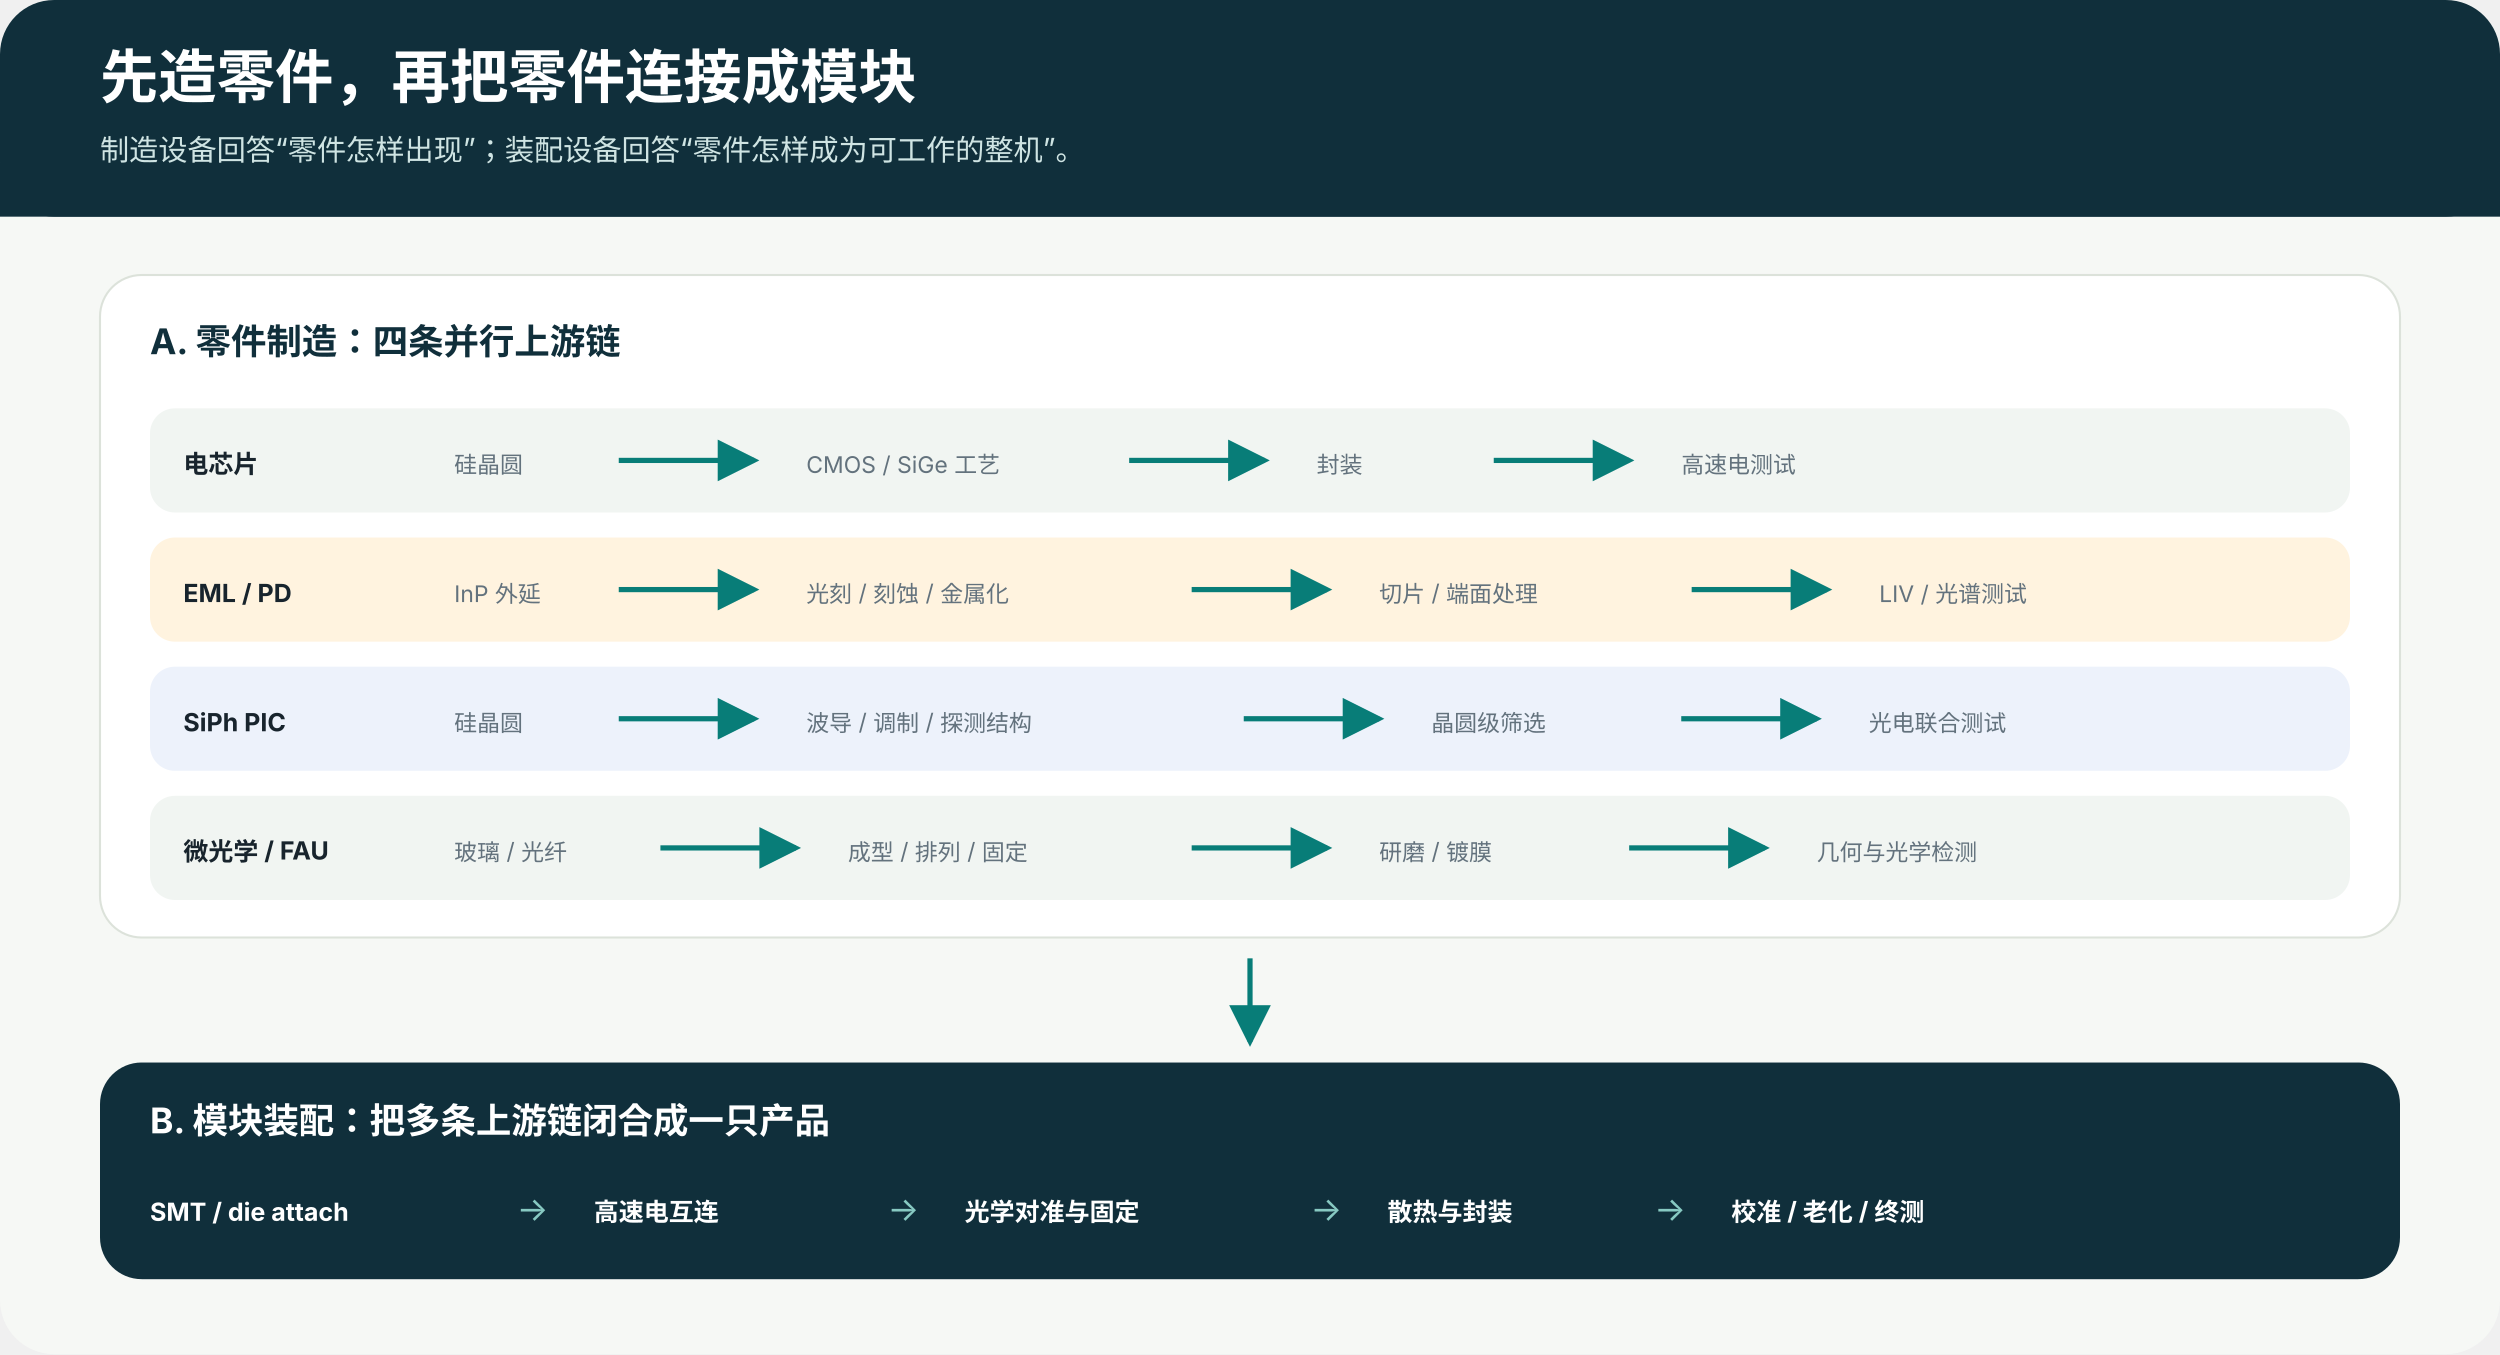
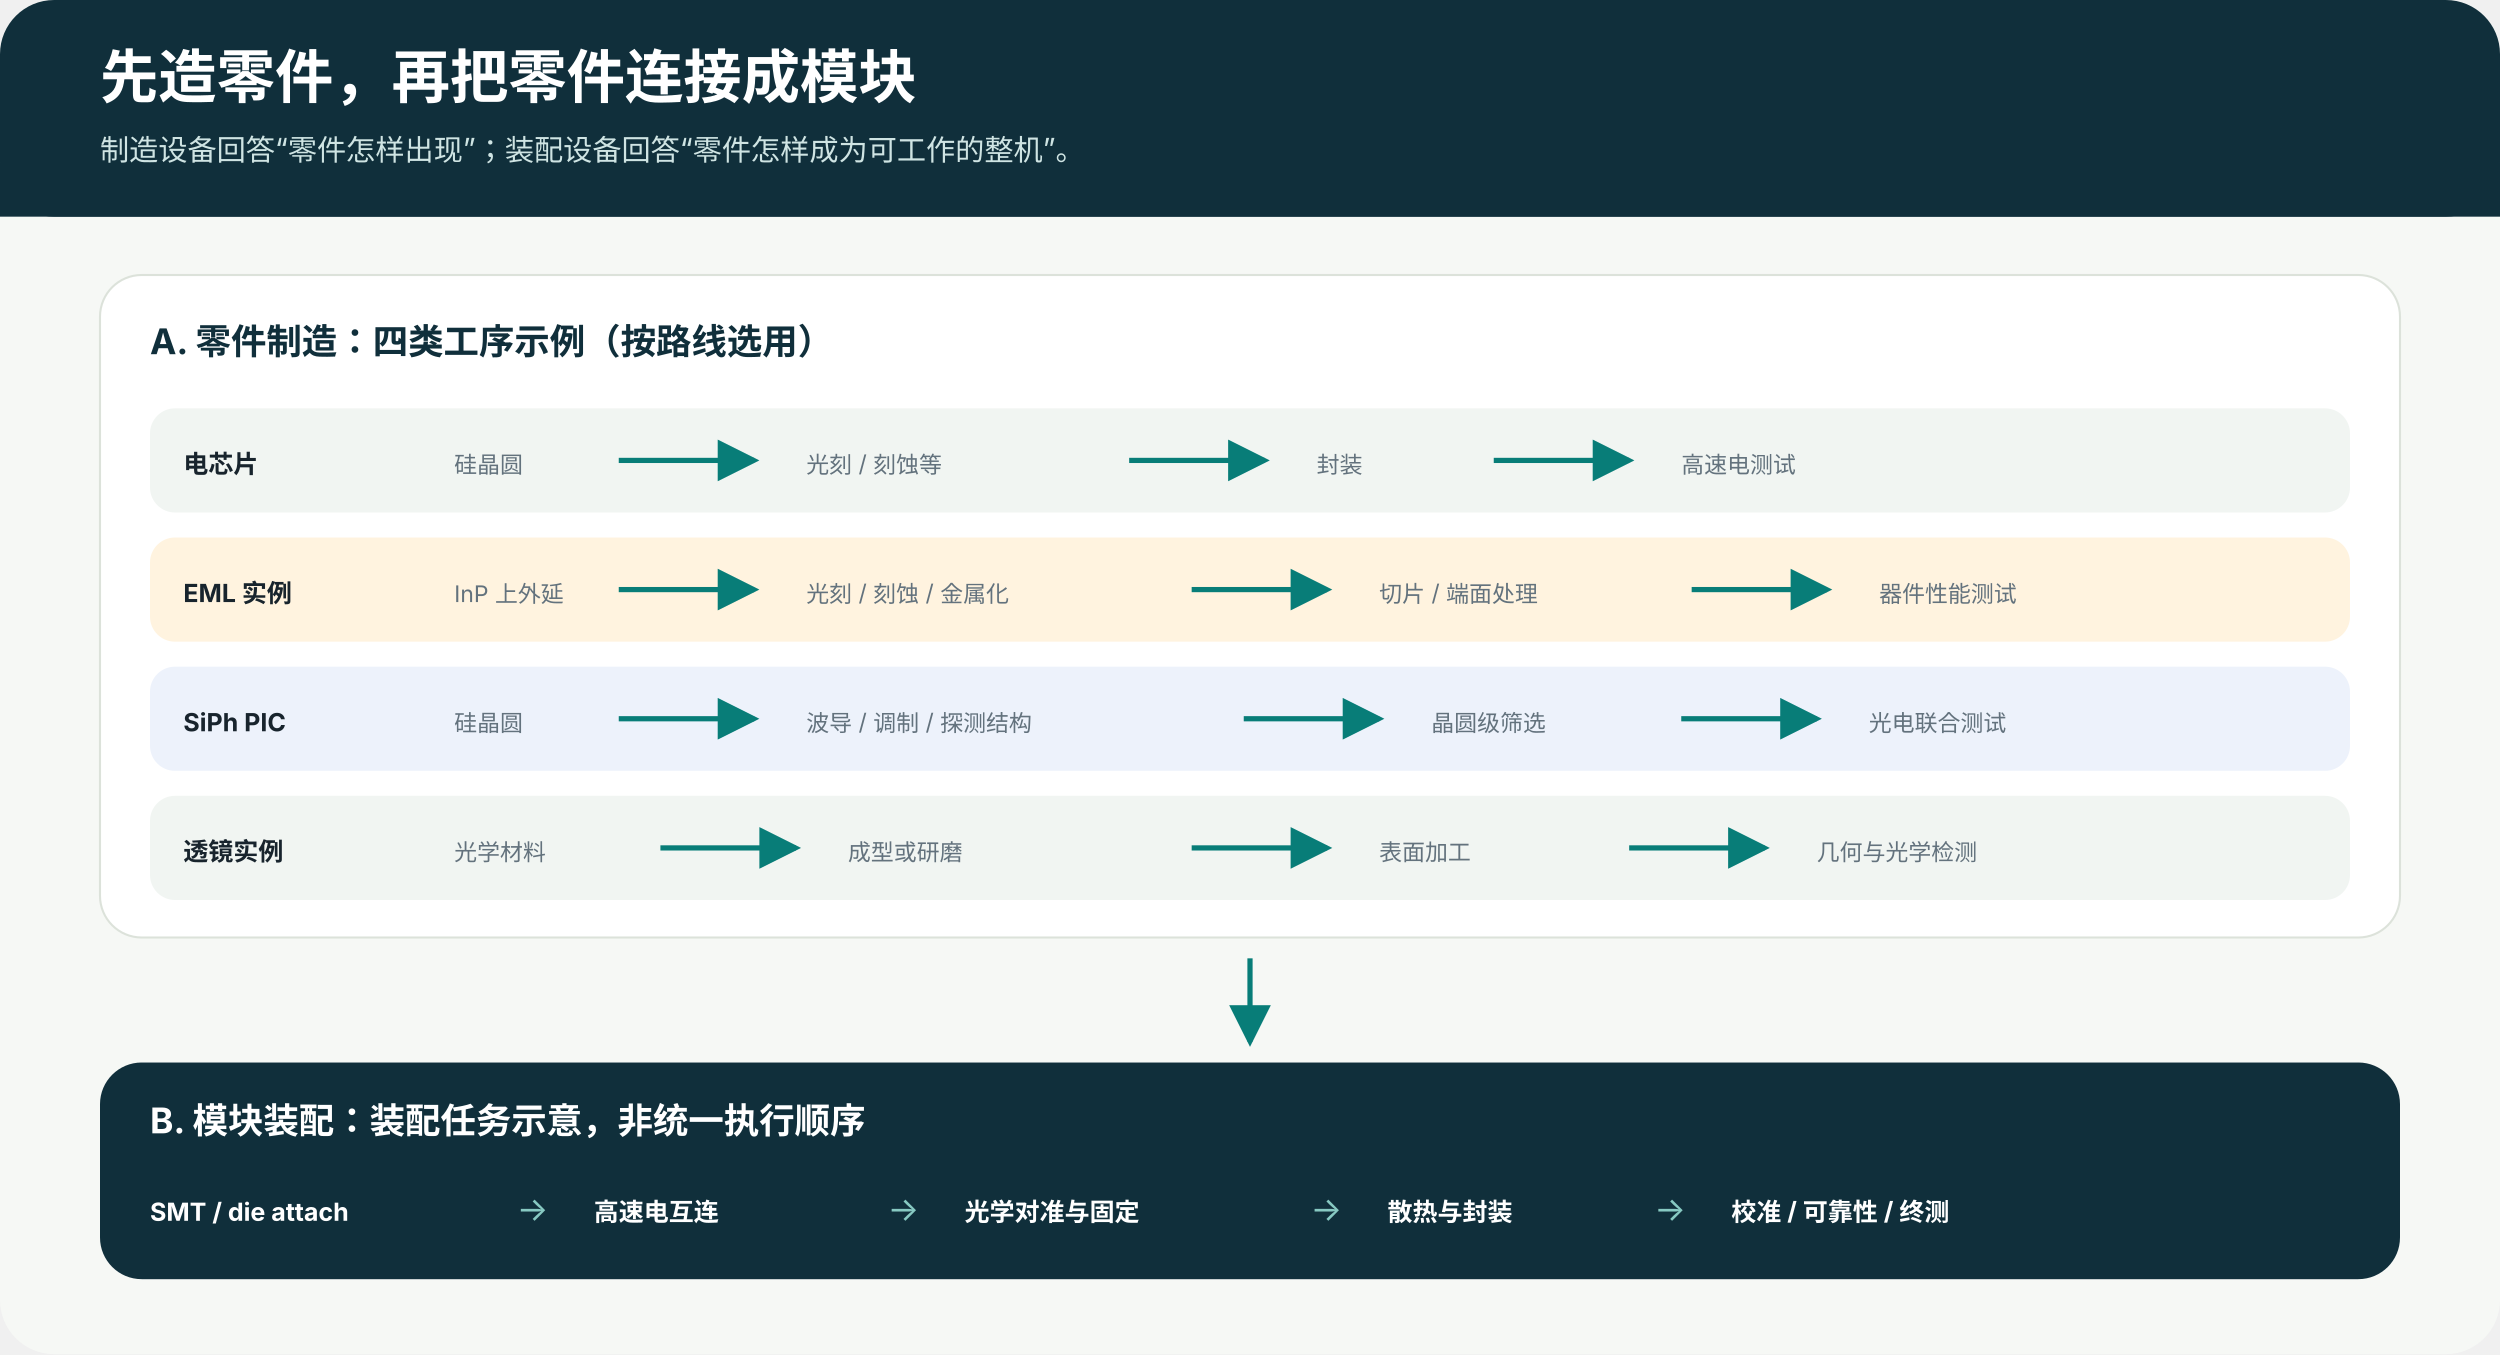
<svg xmlns="http://www.w3.org/2000/svg" viewBox="0 0 1200 650" role="img" aria-labelledby="title desc">
  <defs>
    <marker id="a" markerWidth="8" markerHeight="8" refX="7" refY="4" orient="auto">
      <path d="M0 0L8 4L0 8Z" fill="#087d78" />
    </marker>
    <style>text{font-family:-apple-system,BlinkMacSystemFont,"Segoe UI","PingFang SC","Microsoft YaHei",sans-serif;fill:#18242d}.h{font-size:28px;font-weight:700;fill:#fff}.sub{font-size:14px;fill:#cfe4e3}.group{font-size:17px;font-weight:700;fill:#102f3b}.step{font-size:12px;font-weight:700}.note{font-size:11px;fill:#63727d}.arrow{stroke:#087d78;stroke-width:2.5;marker-end:url(#a)}</style>
  </defs>
  <rect width="1200" height="650" rx="26" fill="#f6f8f5" />
  <rect width="1200" height="104" rx="26" fill="#102f3b" />
  <rect y="78" width="1200" height="26" fill="#102f3b" />
  <text x="48" y="47" class="h">先造零件，再把零件连接成模块</text>
  <text x="48" y="77" class="sub">制造设备回答“零件怎样出现”；装配设备回答“零件怎样成为可工作的整机”。</text>
  <g transform="translate(48 132)">
    <rect width="1104" height="318" rx="20" fill="#fff" stroke="#dce2da" />
-     <text x="24" y="38" class="group">A. 零件制造：四条并行上游链</text>
+     <text x="24" y="38" class="group">A. 零件制造：四类工序示例（按路线选用）</text>
    <g transform="translate(24 64)">
      <rect width="1056" height="50" rx="12" fill="#f1f5f2" />
      <text x="16" y="31" class="step">电芯片</text>
      <text x="146" y="31" class="note">硅晶圆</text>
      <line x1="225" y1="25" x2="290" y2="25" class="arrow" />
-       <text x="315" y="31" class="note">CMOS / SiGe 工艺</text>
+       <text x="315" y="31" class="note">光刻 / 刻蚀等</text>
      <line x1="470" y1="25" x2="535" y2="25" class="arrow" />
      <text x="560" y="31" class="note">封装</text>
      <line x1="645" y1="25" x2="710" y2="25" class="arrow" />
      <text x="735" y="31" class="note">高速电测试</text>
    </g>
    <g transform="translate(24 126)">
      <rect width="1056" height="50" rx="12" fill="#fff3df" />
-       <text x="16" y="31" class="step">EML / PD</text>
-       <text x="146" y="31" class="note">InP 外延</text>
+       <text x="16" y="31" class="step">EML 实例</text>
+       <text x="146" y="31" class="note">InP 上外延</text>
      <line x1="225" y1="25" x2="290" y2="25" class="arrow" />
      <text x="315" y="31" class="note">光刻 / 刻蚀 / 金属化</text>
      <line x1="500" y1="25" x2="565" y2="25" class="arrow" />
      <text x="590" y="31" class="note">切片 / 端面处理</text>
      <line x1="740" y1="25" x2="805" y2="25" class="arrow" />
-       <text x="830" y="31" class="note">LIV / 光谱测试</text>
+       <text x="830" y="31" class="note">器件性能测试</text>
    </g>
    <g transform="translate(24 188)">
      <rect width="1056" height="50" rx="12" fill="#edf2fb" />
      <text x="16" y="31" class="step">SiPh PIC</text>
      <text x="146" y="31" class="note">硅晶圆</text>
      <line x1="225" y1="25" x2="290" y2="25" class="arrow" />
      <text x="315" y="31" class="note">波导 / 调制 / 探测结构</text>
      <line x1="525" y1="25" x2="590" y2="25" class="arrow" />
      <text x="615" y="31" class="note">晶圆级筛选</text>
      <line x1="735" y1="25" x2="800" y2="25" class="arrow" />
      <text x="825" y="31" class="note">光电联合测试</text>
    </g>
    <g transform="translate(24 250)">
      <rect width="1056" height="50" rx="12" fill="#f1f5f2" />
-       <text x="16" y="31" class="step">微光学 / FAU</text>
-       <text x="146" y="31" class="note">玻璃 / 光纤</text>
+       <text x="16" y="31" class="step">透镜实例</text>
+       <text x="146" y="31" class="note">光学材料</text>
      <line x1="245" y1="25" x2="310" y2="25" class="arrow" />
-       <text x="335" y="31" class="note">成型 / 排列 / 固定</text>
+       <text x="335" y="31" class="note">成型或研磨</text>
      <line x1="500" y1="25" x2="565" y2="25" class="arrow" />
-       <text x="590" y="31" class="note">研磨 / 镀膜</text>
+       <text x="590" y="31" class="note">表面加工</text>
      <line x1="710" y1="25" x2="775" y2="25" class="arrow" />
      <text x="800" y="31" class="note">几何与光学检测</text>
    </g>
  </g>
  <line x1="600" y1="460" x2="600" y2="500" class="arrow" />
  <g transform="translate(48 510)">
    <rect width="1104" height="104" rx="20" fill="#102f3b" />
-     <text x="24" y="34" style="font-size:17px;font-weight:700;fill:#fff">B. 模块装配：把多条上游链闭合成一只产品</text>
+     <text x="24" y="34" style="font-size:17px;font-weight:700;fill:#fff">B. 模块装配：装配任务示意，非统一执行顺序</text>
    <g transform="translate(24 52)">
      <text x="0" y="24" style="font-size:12px;font-weight:700;fill:#fff">SMT / die attach</text>
      <text x="176" y="24" style="font-size:16px;fill:#87c9c2">→</text>
      <text x="213" y="24" style="font-size:12px;font-weight:700;fill:#fff">高速电互连</text>
      <text x="354" y="24" style="font-size:16px;fill:#87c9c2">→</text>
      <text x="391" y="24" style="font-size:12px;font-weight:700;fill:#fff">光学对准与固定</text>
      <text x="557" y="24" style="font-size:16px;fill:#87c9c2">→</text>
      <text x="594" y="24" style="font-size:12px;font-weight:700;fill:#fff">散热与封装</text>
      <text x="722" y="24" style="font-size:16px;fill:#87c9c2">→</text>
-       <text x="759" y="24" style="font-size:12px;font-weight:700;fill:#fff">校准 / 老化 / 终测</text>
+       <text x="759" y="24" style="font-size:12px;font-weight:700;fill:#fff">校准 / 可靠性 / 终测</text>
    </g>
  </g>
</svg>
